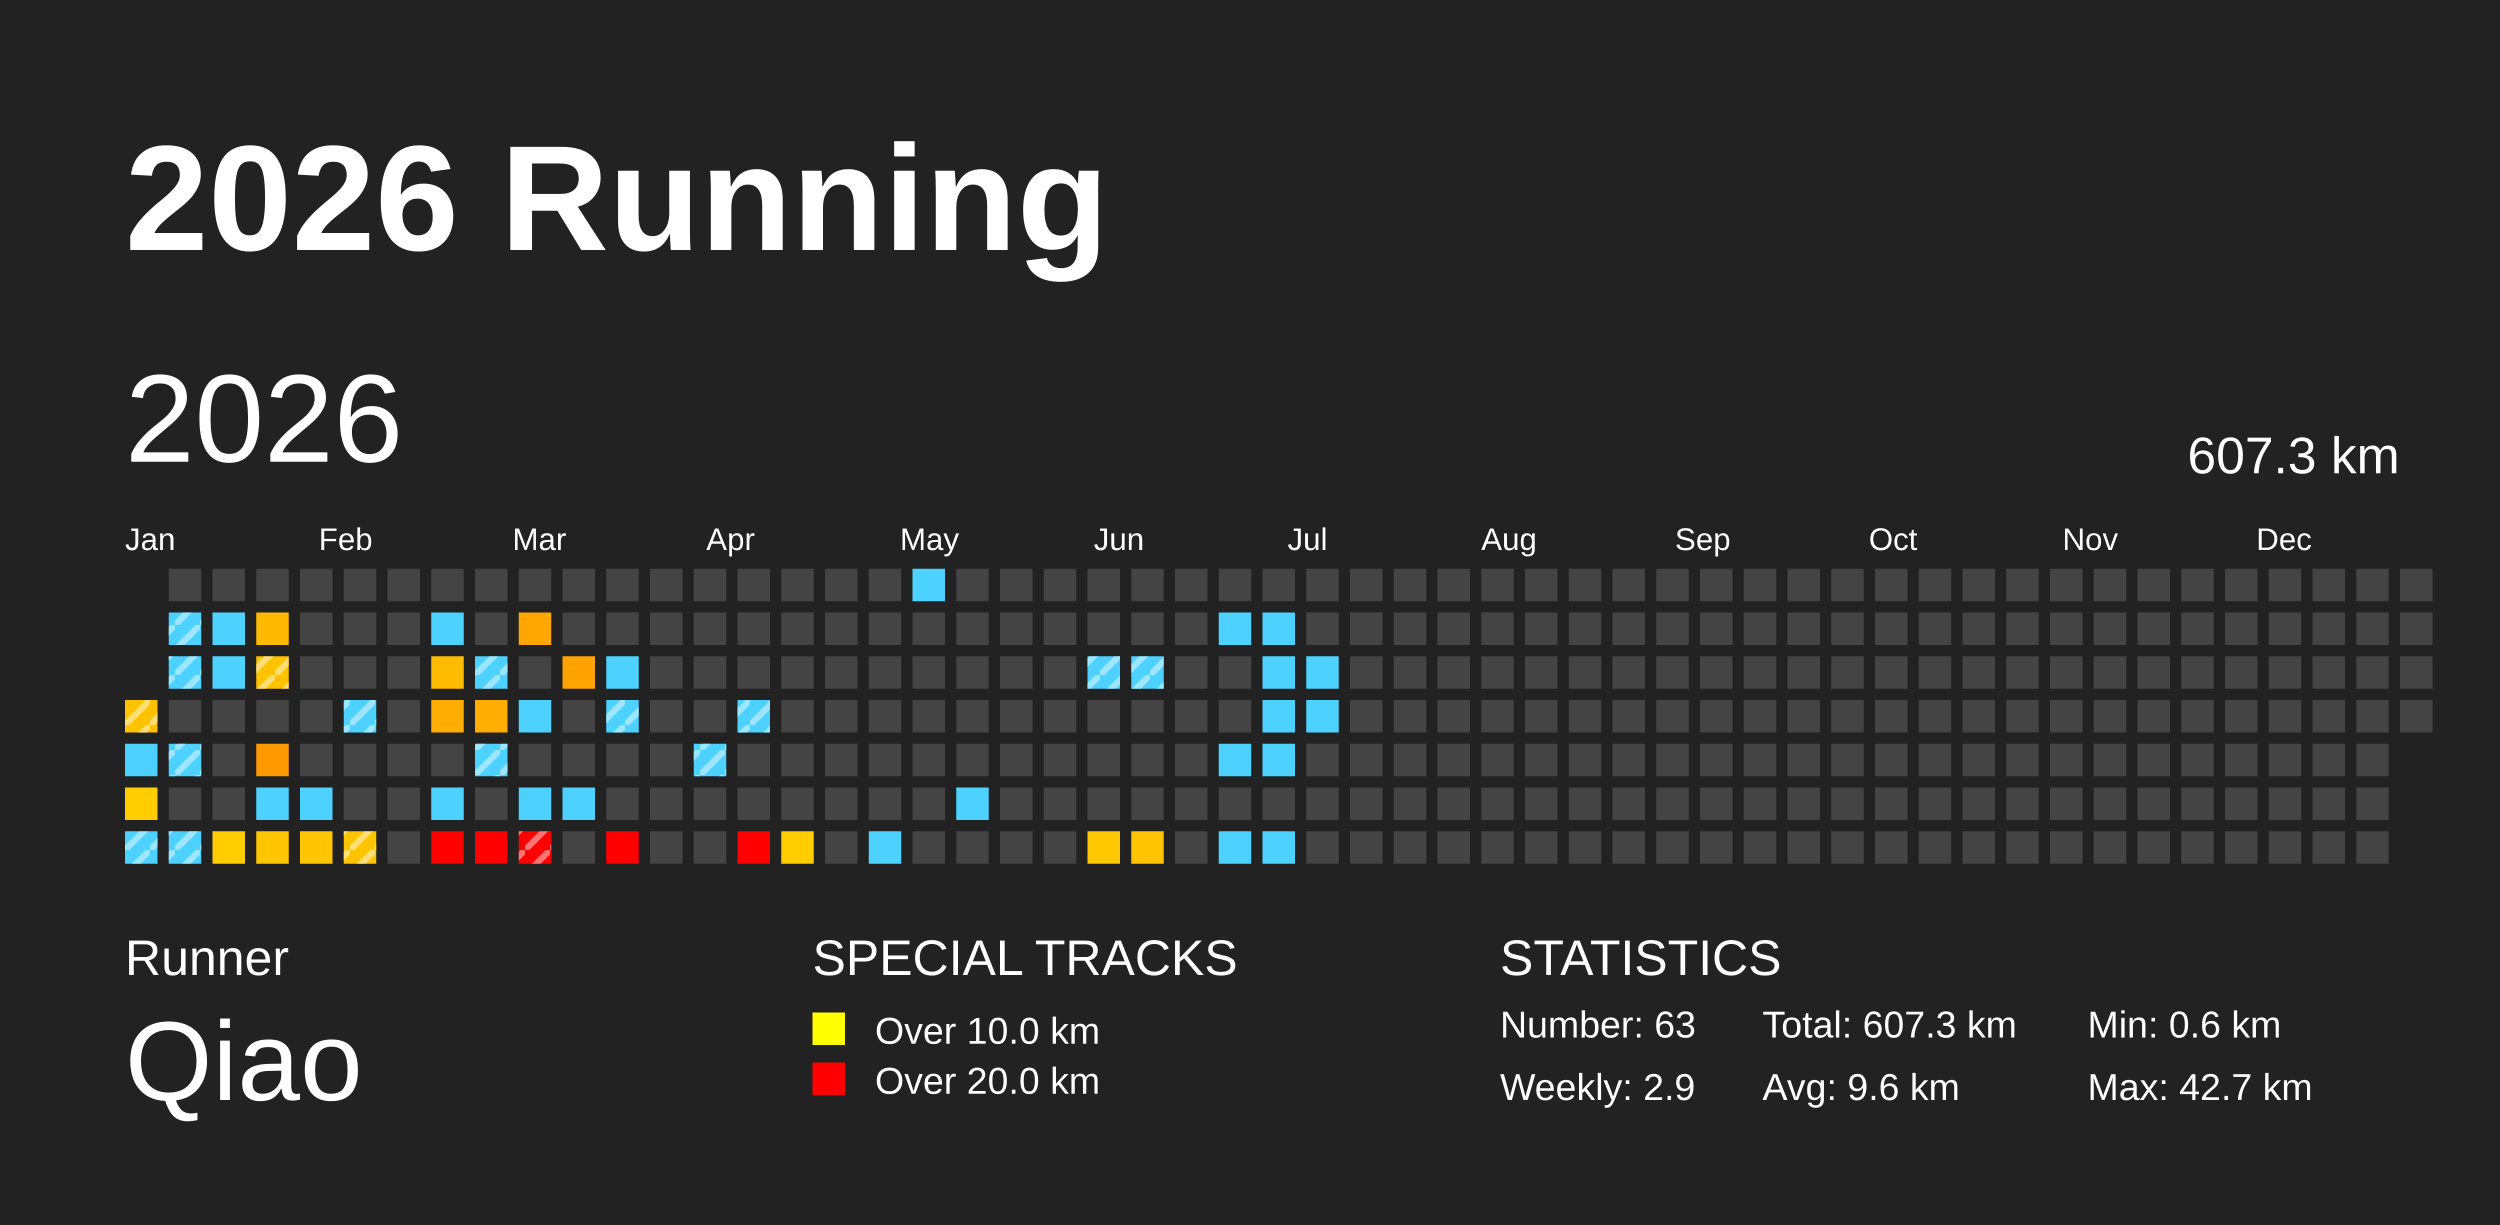
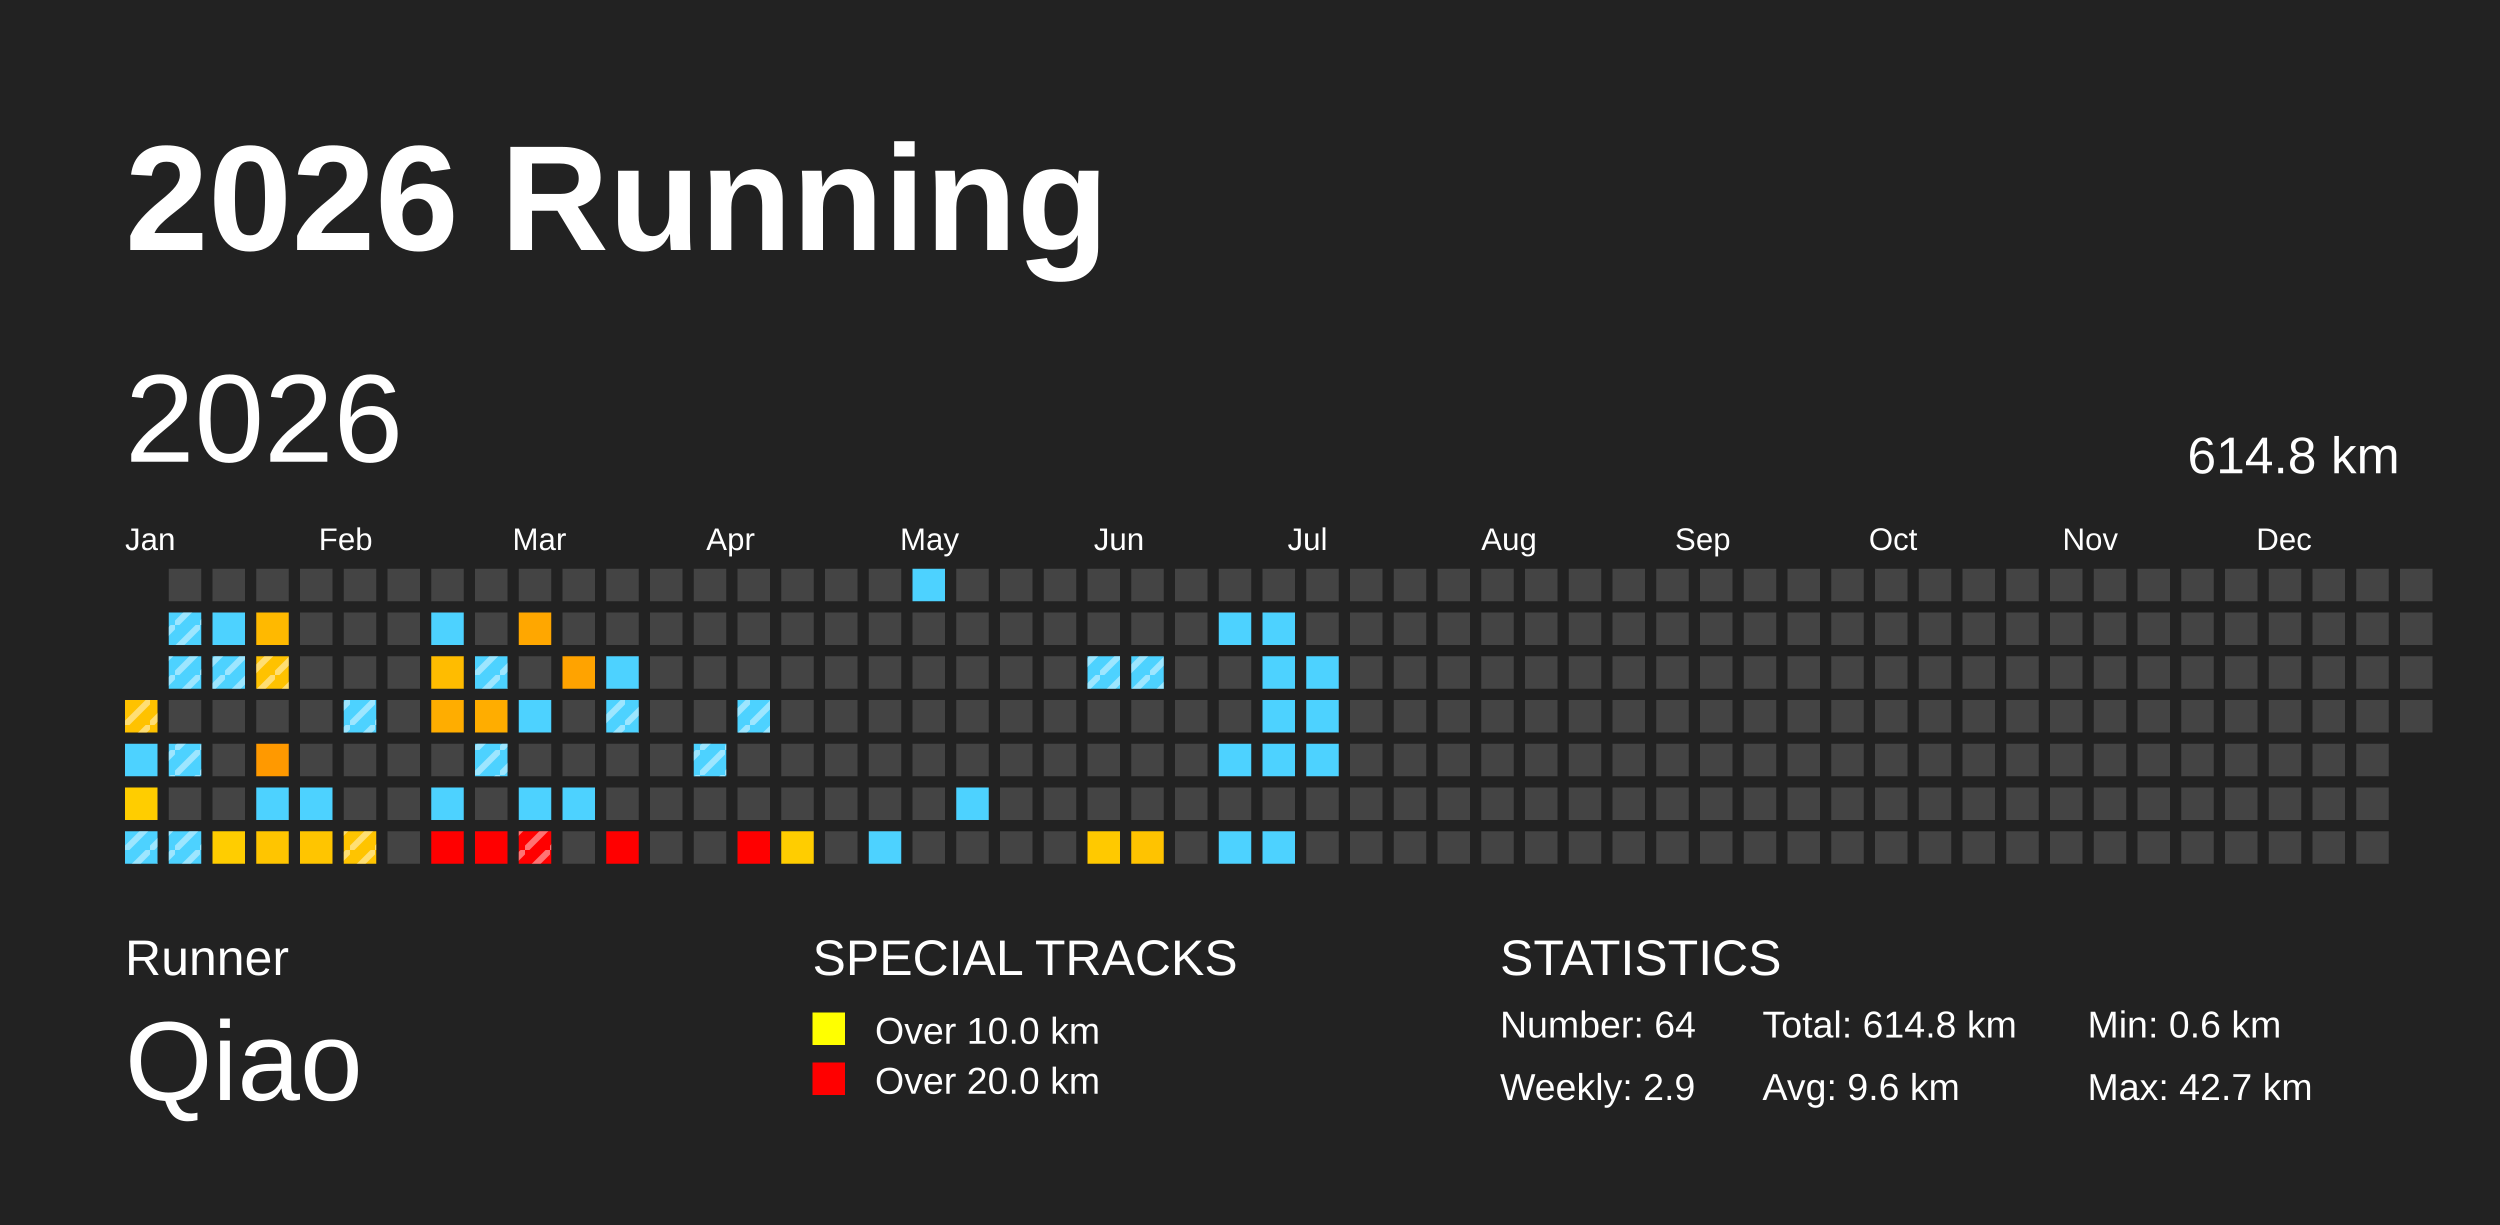
<svg xmlns="http://www.w3.org/2000/svg" baseProfile="full" height="98mm" version="1.1" viewBox="0,0,200,98" width="200mm">
  <defs>
    <pattern height="2" id="indoor-stripe" patternUnits="userSpaceOnUse" width="2">
      <line stroke="white" stroke-opacity="0.45" stroke-width="0.5" x1="0" x2="2" y1="2" y2="0" />
    </pattern>
  </defs>
  <rect fill="#222222" height="98" width="200" x="0" y="0" />
  <text fill="#FFFFFF" style="font-size:12px; font-family:Arial; font-weight:bold;" x="10" y="20">2026 Running</text>
  <text fill="#FFFFFF" style="font-size:4px; font-family:Arial" x="10" y="78">Runner</text>
  <text fill="#FFFFFF" style="font-size:9px; font-family:Arial" x="10" y="88">Qiao</text>
  <text fill="#FFFFFF" style="font-size:4px; font-family:Arial" x="65" y="78">SPECIAL TRACKS</text>
  <rect fill="yellow" height="2.6" width="2.6" x="65" y="81" />
  <text fill="#FFFFFF" style="font-size:3px; font-family:Arial" x="70" y="83.5">Over 10.0 km</text>
  <rect fill="red" height="2.6" width="2.6" x="65" y="85" />
  <text fill="#FFFFFF" style="font-size:3px; font-family:Arial" x="70" y="87.5">Over 20.0 km</text>
  <text fill="#FFFFFF" style="font-size:4px; font-family:Arial" x="120" y="78">STATISTICS</text>
-   <text fill="#FFFFFF" style="font-size:3px; font-family:Arial" x="120" y="83">Number: 63</text>
+   <text fill="#FFFFFF" style="font-size:3px; font-family:Arial" x="120" y="83">Number: 64</text>
  <text fill="#FFFFFF" style="font-size:3px; font-family:Arial" x="120" y="88">Weekly: 2.9</text>
-   <text fill="#FFFFFF" style="font-size:3px; font-family:Arial" x="141" y="83">Total: 607.3 km</text>
+   <text fill="#FFFFFF" style="font-size:3px; font-family:Arial" x="141" y="83">Total: 614.8 km</text>
  <text fill="#FFFFFF" style="font-size:3px; font-family:Arial" x="141" y="88">Avg: 9.6 km</text>
  <text fill="#FFFFFF" style="font-size:3px; font-family:Arial" x="167" y="83">Min: 0.6 km</text>
  <text fill="#FFFFFF" style="font-size:3px; font-family:Arial" x="167" y="88">Max: 42.7 km</text>
  <text dominant-baseline="hanging" fill="#FFFFFF" style="font-size:10.0px; font-family:Arial;" x="10" y="30">2026</text>
-   <text dominant-baseline="hanging" fill="#FFFFFF" style="font-size:4.125px; font-family:Arial;" x="175" y="35">607.3 km</text>
+   <text dominant-baseline="hanging" fill="#FFFFFF" style="font-size:4.125px; font-family:Arial;" x="175" y="35">614.8 km</text>
  <text fill="#FFFFFF" style="font-size:2.5px; font-family:Arial" x="10.0" y="44">Jan</text>
  <text fill="#FFFFFF" style="font-size:2.5px; font-family:Arial" x="25.5" y="44">Feb</text>
  <text fill="#FFFFFF" style="font-size:2.5px; font-family:Arial" x="41.0" y="44">Mar</text>
  <text fill="#FFFFFF" style="font-size:2.5px; font-family:Arial" x="56.5" y="44">Apr</text>
  <text fill="#FFFFFF" style="font-size:2.5px; font-family:Arial" x="72.0" y="44">May</text>
  <text fill="#FFFFFF" style="font-size:2.5px; font-family:Arial" x="87.5" y="44">Jun</text>
  <text fill="#FFFFFF" style="font-size:2.5px; font-family:Arial" x="103.0" y="44">Jul</text>
  <text fill="#FFFFFF" style="font-size:2.5px; font-family:Arial" x="118.5" y="44">Aug</text>
  <text fill="#FFFFFF" style="font-size:2.5px; font-family:Arial" x="134.0" y="44">Sep</text>
  <text fill="#FFFFFF" style="font-size:2.5px; font-family:Arial" x="149.5" y="44">Oct</text>
  <text fill="#FFFFFF" style="font-size:2.5px; font-family:Arial" x="165.0" y="44">Nov</text>
  <text fill="#FFFFFF" style="font-size:2.5px; font-family:Arial" x="180.5" y="44">Dec</text>
  <rect fill="#ffc200" height="2.6" width="2.6" x="10.0" y="56.0" />
  <rect fill="url(#indoor-stripe)" height="2.6" style="pointer-events: none;" width="2.6" x="10.0" y="56.0" />
  <rect fill="#4dd2ff" height="2.6" width="2.6" x="10.0" y="59.5" />
  <rect fill="#ffcd00" height="2.6" width="2.6" x="10.0" y="63.0" />
  <rect fill="#4dd2ff" height="2.6" width="2.6" x="10.0" y="66.5" />
  <rect fill="url(#indoor-stripe)" height="2.6" style="pointer-events: none;" width="2.6" x="10.0" y="66.5" />
  <rect fill="#444444" height="2.6" width="2.6" x="13.5" y="45.5" />
  <rect fill="#4dd2ff" height="2.6" width="2.6" x="13.5" y="49.0" />
  <rect fill="url(#indoor-stripe)" height="2.6" style="pointer-events: none;" width="2.6" x="13.5" y="49.0" />
  <rect fill="#4dd2ff" height="2.6" width="2.6" x="13.5" y="52.5" />
  <rect fill="url(#indoor-stripe)" height="2.6" style="pointer-events: none;" width="2.6" x="13.5" y="52.5" />
  <rect fill="#444444" height="2.6" width="2.6" x="13.5" y="56.0" />
  <rect fill="#4dd2ff" height="2.6" width="2.6" x="13.5" y="59.5" />
  <rect fill="url(#indoor-stripe)" height="2.6" style="pointer-events: none;" width="2.6" x="13.5" y="59.5" />
  <rect fill="#444444" height="2.6" width="2.6" x="13.5" y="63.0" />
  <rect fill="#4dd2ff" height="2.6" width="2.6" x="13.5" y="66.5" />
  <rect fill="url(#indoor-stripe)" height="2.6" style="pointer-events: none;" width="2.6" x="13.5" y="66.5" />
  <rect fill="#444444" height="2.6" width="2.6" x="17.0" y="45.5" />
  <rect fill="#4dd2ff" height="2.6" width="2.6" x="17.0" y="49.0" />
  <rect fill="#4dd2ff" height="2.6" width="2.6" x="17.0" y="52.5" />
+   <rect fill="url(#indoor-stripe)" height="2.6" style="pointer-events: none;" width="2.6" x="17.0" y="52.5" />
  <rect fill="#444444" height="2.6" width="2.6" x="17.0" y="56.0" />
  <rect fill="#444444" height="2.6" width="2.6" x="17.0" y="59.5" />
  <rect fill="#444444" height="2.6" width="2.6" x="17.0" y="63.0" />
  <rect fill="#ffcd00" height="2.6" width="2.6" x="17.0" y="66.5" />
  <rect fill="#444444" height="2.6" width="2.6" x="20.5" y="45.5" />
  <rect fill="#ffb900" height="2.6" width="2.6" x="20.5" y="49.0" />
  <rect fill="#ffc200" height="2.6" width="2.6" x="20.5" y="52.5" />
  <rect fill="url(#indoor-stripe)" height="2.6" style="pointer-events: none;" width="2.6" x="20.5" y="52.5" />
  <rect fill="#444444" height="2.6" width="2.6" x="20.5" y="56.0" />
  <rect fill="#ff9900" height="2.6" width="2.6" x="20.5" y="59.5" />
  <rect fill="#4dd2ff" height="2.6" width="2.6" x="20.5" y="63.0" />
  <rect fill="#ffc500" height="2.6" width="2.6" x="20.5" y="66.5" />
  <rect fill="#444444" height="2.6" width="2.6" x="24.0" y="45.5" />
  <rect fill="#444444" height="2.6" width="2.6" x="24.0" y="49.0" />
  <rect fill="#444444" height="2.6" width="2.6" x="24.0" y="52.5" />
  <rect fill="#444444" height="2.6" width="2.6" x="24.0" y="56.0" />
  <rect fill="#444444" height="2.6" width="2.6" x="24.0" y="59.5" />
  <rect fill="#4dd2ff" height="2.6" width="2.6" x="24.0" y="63.0" />
  <rect fill="#ffc500" height="2.6" width="2.6" x="24.0" y="66.5" />
  <rect fill="#444444" height="2.6" width="2.6" x="27.5" y="45.5" />
  <rect fill="#444444" height="2.6" width="2.6" x="27.5" y="49.0" />
  <rect fill="#444444" height="2.6" width="2.6" x="27.5" y="52.5" />
  <rect fill="#4dd2ff" height="2.6" width="2.6" x="27.5" y="56.0" />
  <rect fill="url(#indoor-stripe)" height="2.6" style="pointer-events: none;" width="2.6" x="27.5" y="56.0" />
  <rect fill="#444444" height="2.6" width="2.6" x="27.5" y="59.5" />
  <rect fill="#444444" height="2.6" width="2.6" x="27.5" y="63.0" />
  <rect fill="#ffc400" height="2.6" width="2.6" x="27.5" y="66.5" />
  <rect fill="url(#indoor-stripe)" height="2.6" style="pointer-events: none;" width="2.6" x="27.5" y="66.5" />
  <rect fill="#444444" height="2.6" width="2.6" x="31.0" y="45.5" />
  <rect fill="#444444" height="2.6" width="2.6" x="31.0" y="49.0" />
  <rect fill="#444444" height="2.6" width="2.6" x="31.0" y="52.5" />
  <rect fill="#444444" height="2.6" width="2.6" x="31.0" y="56.0" />
  <rect fill="#444444" height="2.6" width="2.6" x="31.0" y="59.5" />
  <rect fill="#444444" height="2.6" width="2.6" x="31.0" y="63.0" />
  <rect fill="#444444" height="2.6" width="2.6" x="31.0" y="66.5" />
  <rect fill="#444444" height="2.6" width="2.6" x="34.5" y="45.5" />
  <rect fill="#4dd2ff" height="2.6" width="2.6" x="34.5" y="49.0" />
  <rect fill="#ffbc00" height="2.6" width="2.6" x="34.5" y="52.5" />
  <rect fill="#ffad00" height="2.6" width="2.6" x="34.5" y="56.0" />
  <rect fill="#444444" height="2.6" width="2.6" x="34.5" y="59.5" />
  <rect fill="#4dd2ff" height="2.6" width="2.6" x="34.5" y="63.0" />
  <rect fill="red" height="2.6" width="2.6" x="34.5" y="66.5" />
  <rect fill="#444444" height="2.6" width="2.6" x="38.0" y="45.5" />
  <rect fill="#444444" height="2.6" width="2.6" x="38.0" y="49.0" />
  <rect fill="#4dd2ff" height="2.6" width="2.6" x="38.0" y="52.5" />
  <rect fill="url(#indoor-stripe)" height="2.6" style="pointer-events: none;" width="2.6" x="38.0" y="52.5" />
  <rect fill="#ffad00" height="2.6" width="2.6" x="38.0" y="56.0" />
  <rect fill="#4dd2ff" height="2.6" width="2.6" x="38.0" y="59.5" />
  <rect fill="url(#indoor-stripe)" height="2.6" style="pointer-events: none;" width="2.6" x="38.0" y="59.5" />
  <rect fill="#444444" height="2.6" width="2.6" x="38.0" y="63.0" />
  <rect fill="red" height="2.6" width="2.6" x="38.0" y="66.5" />
  <rect fill="#444444" height="2.6" width="2.6" x="41.5" y="45.5" />
  <rect fill="#ffa700" height="2.6" width="2.6" x="41.5" y="49.0" />
  <rect fill="#444444" height="2.6" width="2.6" x="41.5" y="52.5" />
  <rect fill="#4dd2ff" height="2.6" width="2.6" x="41.5" y="56.0" />
  <rect fill="#444444" height="2.6" width="2.6" x="41.5" y="59.5" />
  <rect fill="#4dd2ff" height="2.6" width="2.6" x="41.5" y="63.0" />
  <rect fill="red" height="2.6" width="2.6" x="41.5" y="66.5" />
  <rect fill="url(#indoor-stripe)" height="2.6" style="pointer-events: none;" width="2.6" x="41.5" y="66.5" />
  <rect fill="#444444" height="2.6" width="2.6" x="45.0" y="45.5" />
  <rect fill="#444444" height="2.6" width="2.6" x="45.0" y="49.0" />
  <rect fill="#ffa300" height="2.6" width="2.6" x="45.0" y="52.5" />
  <rect fill="#444444" height="2.6" width="2.6" x="45.0" y="56.0" />
  <rect fill="#444444" height="2.6" width="2.6" x="45.0" y="59.5" />
  <rect fill="#4dd2ff" height="2.6" width="2.6" x="45.0" y="63.0" />
  <rect fill="#444444" height="2.6" width="2.6" x="45.0" y="66.5" />
  <rect fill="#444444" height="2.6" width="2.6" x="48.5" y="45.5" />
  <rect fill="#444444" height="2.6" width="2.6" x="48.5" y="49.0" />
  <rect fill="#4dd2ff" height="2.6" width="2.6" x="48.5" y="52.5" />
  <rect fill="#4dd2ff" height="2.6" width="2.6" x="48.5" y="56.0" />
  <rect fill="url(#indoor-stripe)" height="2.6" style="pointer-events: none;" width="2.6" x="48.5" y="56.0" />
  <rect fill="#444444" height="2.6" width="2.6" x="48.5" y="59.5" />
  <rect fill="#444444" height="2.6" width="2.6" x="48.5" y="63.0" />
  <rect fill="red" height="2.6" width="2.6" x="48.5" y="66.5" />
  <rect fill="#444444" height="2.6" width="2.6" x="52.0" y="45.5" />
  <rect fill="#444444" height="2.6" width="2.6" x="52.0" y="49.0" />
  <rect fill="#444444" height="2.6" width="2.6" x="52.0" y="52.5" />
  <rect fill="#444444" height="2.6" width="2.6" x="52.0" y="56.0" />
  <rect fill="#444444" height="2.6" width="2.6" x="52.0" y="59.5" />
  <rect fill="#444444" height="2.6" width="2.6" x="52.0" y="63.0" />
  <rect fill="#444444" height="2.6" width="2.6" x="52.0" y="66.5" />
  <rect fill="#444444" height="2.6" width="2.6" x="55.5" y="45.5" />
  <rect fill="#444444" height="2.6" width="2.6" x="55.5" y="49.0" />
  <rect fill="#444444" height="2.6" width="2.6" x="55.5" y="52.5" />
  <rect fill="#444444" height="2.6" width="2.6" x="55.5" y="56.0" />
  <rect fill="#4dd2ff" height="2.6" width="2.6" x="55.5" y="59.5" />
  <rect fill="url(#indoor-stripe)" height="2.6" style="pointer-events: none;" width="2.6" x="55.5" y="59.5" />
  <rect fill="#444444" height="2.6" width="2.6" x="55.5" y="63.0" />
  <rect fill="#444444" height="2.6" width="2.6" x="55.5" y="66.5" />
  <rect fill="#444444" height="2.6" width="2.6" x="59.0" y="45.5" />
  <rect fill="#444444" height="2.6" width="2.6" x="59.0" y="49.0" />
  <rect fill="#444444" height="2.6" width="2.6" x="59.0" y="52.5" />
  <rect fill="#4dd2ff" height="2.6" width="2.6" x="59.0" y="56.0" />
  <rect fill="url(#indoor-stripe)" height="2.6" style="pointer-events: none;" width="2.6" x="59.0" y="56.0" />
  <rect fill="#444444" height="2.6" width="2.6" x="59.0" y="59.5" />
  <rect fill="#444444" height="2.6" width="2.6" x="59.0" y="63.0" />
  <rect fill="red" height="2.6" width="2.6" x="59.0" y="66.5" />
  <rect fill="#444444" height="2.6" width="2.6" x="62.5" y="45.5" />
  <rect fill="#444444" height="2.6" width="2.6" x="62.5" y="49.0" />
  <rect fill="#444444" height="2.6" width="2.6" x="62.5" y="52.5" />
  <rect fill="#444444" height="2.6" width="2.6" x="62.5" y="56.0" />
  <rect fill="#444444" height="2.6" width="2.6" x="62.5" y="59.5" />
  <rect fill="#444444" height="2.6" width="2.6" x="62.5" y="63.0" />
  <rect fill="#ffcd00" height="2.6" width="2.6" x="62.5" y="66.5" />
  <rect fill="#444444" height="2.6" width="2.6" x="66.0" y="45.5" />
  <rect fill="#444444" height="2.6" width="2.6" x="66.0" y="49.0" />
  <rect fill="#444444" height="2.6" width="2.6" x="66.0" y="52.5" />
  <rect fill="#444444" height="2.6" width="2.6" x="66.0" y="56.0" />
  <rect fill="#444444" height="2.6" width="2.6" x="66.0" y="59.5" />
  <rect fill="#444444" height="2.6" width="2.6" x="66.0" y="63.0" />
  <rect fill="#444444" height="2.6" width="2.6" x="66.0" y="66.5" />
  <rect fill="#444444" height="2.6" width="2.6" x="69.5" y="45.5" />
  <rect fill="#444444" height="2.6" width="2.6" x="69.5" y="49.0" />
  <rect fill="#444444" height="2.6" width="2.6" x="69.5" y="52.5" />
  <rect fill="#444444" height="2.6" width="2.6" x="69.5" y="56.0" />
  <rect fill="#444444" height="2.6" width="2.6" x="69.5" y="59.5" />
  <rect fill="#444444" height="2.6" width="2.6" x="69.5" y="63.0" />
  <rect fill="#4dd2ff" height="2.6" width="2.6" x="69.5" y="66.5" />
  <rect fill="#4dd2ff" height="2.6" width="2.6" x="73.0" y="45.5" />
  <rect fill="#444444" height="2.6" width="2.6" x="73.0" y="49.0" />
  <rect fill="#444444" height="2.6" width="2.6" x="73.0" y="52.5" />
  <rect fill="#444444" height="2.6" width="2.6" x="73.0" y="56.0" />
  <rect fill="#444444" height="2.6" width="2.6" x="73.0" y="59.5" />
  <rect fill="#444444" height="2.6" width="2.6" x="73.0" y="63.0" />
  <rect fill="#444444" height="2.6" width="2.6" x="73.0" y="66.5" />
  <rect fill="#444444" height="2.6" width="2.6" x="76.5" y="45.5" />
  <rect fill="#444444" height="2.6" width="2.6" x="76.5" y="49.0" />
  <rect fill="#444444" height="2.6" width="2.6" x="76.5" y="52.5" />
  <rect fill="#444444" height="2.6" width="2.6" x="76.5" y="56.0" />
  <rect fill="#444444" height="2.6" width="2.6" x="76.5" y="59.5" />
  <rect fill="#4dd2ff" height="2.6" width="2.6" x="76.5" y="63.0" />
  <rect fill="#444444" height="2.6" width="2.6" x="76.5" y="66.5" />
  <rect fill="#444444" height="2.6" width="2.6" x="80.0" y="45.5" />
  <rect fill="#444444" height="2.6" width="2.6" x="80.0" y="49.0" />
  <rect fill="#444444" height="2.6" width="2.6" x="80.0" y="52.5" />
  <rect fill="#444444" height="2.6" width="2.6" x="80.0" y="56.0" />
  <rect fill="#444444" height="2.6" width="2.6" x="80.0" y="59.5" />
  <rect fill="#444444" height="2.6" width="2.6" x="80.0" y="63.0" />
  <rect fill="#444444" height="2.6" width="2.6" x="80.0" y="66.5" />
  <rect fill="#444444" height="2.6" width="2.6" x="83.5" y="45.5" />
  <rect fill="#444444" height="2.6" width="2.6" x="83.5" y="49.0" />
  <rect fill="#444444" height="2.6" width="2.6" x="83.5" y="52.5" />
  <rect fill="#444444" height="2.6" width="2.6" x="83.5" y="56.0" />
  <rect fill="#444444" height="2.6" width="2.6" x="83.5" y="59.5" />
  <rect fill="#444444" height="2.6" width="2.6" x="83.5" y="63.0" />
  <rect fill="#444444" height="2.6" width="2.6" x="83.5" y="66.5" />
  <rect fill="#444444" height="2.6" width="2.6" x="87.0" y="45.5" />
  <rect fill="#444444" height="2.6" width="2.6" x="87.0" y="49.0" />
  <rect fill="#4dd2ff" height="2.6" width="2.6" x="87.0" y="52.5" />
  <rect fill="url(#indoor-stripe)" height="2.6" style="pointer-events: none;" width="2.6" x="87.0" y="52.5" />
  <rect fill="#444444" height="2.6" width="2.6" x="87.0" y="56.0" />
  <rect fill="#444444" height="2.6" width="2.6" x="87.0" y="59.5" />
  <rect fill="#444444" height="2.6" width="2.6" x="87.0" y="63.0" />
  <rect fill="#ffc900" height="2.6" width="2.6" x="87.0" y="66.5" />
  <rect fill="#444444" height="2.6" width="2.6" x="90.5" y="45.5" />
  <rect fill="#444444" height="2.6" width="2.6" x="90.5" y="49.0" />
  <rect fill="#4dd2ff" height="2.6" width="2.6" x="90.5" y="52.5" />
  <rect fill="url(#indoor-stripe)" height="2.6" style="pointer-events: none;" width="2.6" x="90.5" y="52.5" />
  <rect fill="#444444" height="2.6" width="2.6" x="90.5" y="56.0" />
  <rect fill="#444444" height="2.6" width="2.6" x="90.5" y="59.5" />
  <rect fill="#444444" height="2.6" width="2.6" x="90.5" y="63.0" />
  <rect fill="#ffc300" height="2.6" width="2.6" x="90.5" y="66.5" />
  <rect fill="#444444" height="2.6" width="2.6" x="94.0" y="45.5" />
  <rect fill="#444444" height="2.6" width="2.6" x="94.0" y="49.0" />
  <rect fill="#444444" height="2.6" width="2.6" x="94.0" y="52.5" />
  <rect fill="#444444" height="2.6" width="2.6" x="94.0" y="56.0" />
  <rect fill="#444444" height="2.6" width="2.6" x="94.0" y="59.5" />
  <rect fill="#444444" height="2.6" width="2.6" x="94.0" y="63.0" />
  <rect fill="#444444" height="2.6" width="2.6" x="94.0" y="66.5" />
  <rect fill="#444444" height="2.6" width="2.6" x="97.5" y="45.5" />
  <rect fill="#4dd2ff" height="2.6" width="2.6" x="97.5" y="49.0" />
  <rect fill="#444444" height="2.6" width="2.6" x="97.5" y="52.5" />
  <rect fill="#444444" height="2.6" width="2.6" x="97.5" y="56.0" />
  <rect fill="#4dd2ff" height="2.6" width="2.6" x="97.5" y="59.5" />
  <rect fill="#444444" height="2.6" width="2.6" x="97.5" y="63.0" />
  <rect fill="#4dd2ff" height="2.6" width="2.6" x="97.5" y="66.5" />
  <rect fill="#444444" height="2.6" width="2.6" x="101.0" y="45.5" />
  <rect fill="#4dd2ff" height="2.6" width="2.6" x="101.0" y="49.0" />
  <rect fill="#4dd2ff" height="2.6" width="2.6" x="101.0" y="52.5" />
  <rect fill="#4dd2ff" height="2.6" width="2.6" x="101.0" y="56.0" />
  <rect fill="#4dd2ff" height="2.6" width="2.6" x="101.0" y="59.5" />
  <rect fill="#444444" height="2.6" width="2.6" x="101.0" y="63.0" />
  <rect fill="#4dd2ff" height="2.6" width="2.6" x="101.0" y="66.5" />
  <rect fill="#444444" height="2.6" width="2.6" x="104.5" y="45.5" />
  <rect fill="#444444" height="2.6" width="2.6" x="104.5" y="49.0" />
  <rect fill="#4dd2ff" height="2.6" width="2.6" x="104.5" y="52.5" />
  <rect fill="#4dd2ff" height="2.6" width="2.6" x="104.5" y="56.0" />
-   <rect fill="#444444" height="2.6" width="2.6" x="104.5" y="59.5" />
+   <rect fill="#4dd2ff" height="2.6" width="2.6" x="104.5" y="59.5" />
  <rect fill="#444444" height="2.6" width="2.6" x="104.5" y="63.0" />
  <rect fill="#444444" height="2.6" width="2.6" x="104.5" y="66.5" />
  <rect fill="#444444" height="2.6" width="2.6" x="108.0" y="45.5" />
  <rect fill="#444444" height="2.6" width="2.6" x="108.0" y="49.0" />
  <rect fill="#444444" height="2.6" width="2.6" x="108.0" y="52.5" />
  <rect fill="#444444" height="2.6" width="2.6" x="108.0" y="56.0" />
  <rect fill="#444444" height="2.6" width="2.6" x="108.0" y="59.5" />
  <rect fill="#444444" height="2.6" width="2.6" x="108.0" y="63.0" />
  <rect fill="#444444" height="2.6" width="2.6" x="108.0" y="66.5" />
  <rect fill="#444444" height="2.6" width="2.6" x="111.5" y="45.5" />
  <rect fill="#444444" height="2.6" width="2.6" x="111.5" y="49.0" />
  <rect fill="#444444" height="2.6" width="2.6" x="111.5" y="52.5" />
  <rect fill="#444444" height="2.6" width="2.6" x="111.5" y="56.0" />
  <rect fill="#444444" height="2.6" width="2.6" x="111.5" y="59.5" />
  <rect fill="#444444" height="2.6" width="2.6" x="111.5" y="63.0" />
  <rect fill="#444444" height="2.6" width="2.6" x="111.5" y="66.5" />
  <rect fill="#444444" height="2.6" width="2.6" x="115.0" y="45.5" />
  <rect fill="#444444" height="2.6" width="2.6" x="115.0" y="49.0" />
  <rect fill="#444444" height="2.6" width="2.6" x="115.0" y="52.5" />
  <rect fill="#444444" height="2.6" width="2.6" x="115.0" y="56.0" />
  <rect fill="#444444" height="2.6" width="2.6" x="115.0" y="59.5" />
  <rect fill="#444444" height="2.6" width="2.6" x="115.0" y="63.0" />
  <rect fill="#444444" height="2.6" width="2.6" x="115.0" y="66.5" />
  <rect fill="#444444" height="2.6" width="2.6" x="118.5" y="45.5" />
  <rect fill="#444444" height="2.6" width="2.6" x="118.5" y="49.0" />
  <rect fill="#444444" height="2.6" width="2.6" x="118.5" y="52.5" />
  <rect fill="#444444" height="2.6" width="2.6" x="118.5" y="56.0" />
  <rect fill="#444444" height="2.6" width="2.6" x="118.5" y="59.5" />
  <rect fill="#444444" height="2.6" width="2.6" x="118.5" y="63.0" />
  <rect fill="#444444" height="2.6" width="2.6" x="118.5" y="66.5" />
  <rect fill="#444444" height="2.6" width="2.6" x="122.0" y="45.5" />
  <rect fill="#444444" height="2.6" width="2.6" x="122.0" y="49.0" />
  <rect fill="#444444" height="2.6" width="2.6" x="122.0" y="52.5" />
  <rect fill="#444444" height="2.6" width="2.6" x="122.0" y="56.0" />
  <rect fill="#444444" height="2.6" width="2.6" x="122.0" y="59.5" />
  <rect fill="#444444" height="2.6" width="2.6" x="122.0" y="63.0" />
  <rect fill="#444444" height="2.6" width="2.6" x="122.0" y="66.5" />
  <rect fill="#444444" height="2.6" width="2.6" x="125.5" y="45.5" />
  <rect fill="#444444" height="2.6" width="2.6" x="125.5" y="49.0" />
  <rect fill="#444444" height="2.6" width="2.6" x="125.5" y="52.5" />
  <rect fill="#444444" height="2.6" width="2.6" x="125.5" y="56.0" />
  <rect fill="#444444" height="2.6" width="2.6" x="125.5" y="59.5" />
  <rect fill="#444444" height="2.6" width="2.6" x="125.5" y="63.0" />
  <rect fill="#444444" height="2.6" width="2.6" x="125.5" y="66.5" />
  <rect fill="#444444" height="2.6" width="2.6" x="129.0" y="45.5" />
  <rect fill="#444444" height="2.6" width="2.6" x="129.0" y="49.0" />
  <rect fill="#444444" height="2.6" width="2.6" x="129.0" y="52.5" />
  <rect fill="#444444" height="2.6" width="2.6" x="129.0" y="56.0" />
  <rect fill="#444444" height="2.6" width="2.6" x="129.0" y="59.5" />
  <rect fill="#444444" height="2.6" width="2.6" x="129.0" y="63.0" />
  <rect fill="#444444" height="2.6" width="2.6" x="129.0" y="66.5" />
  <rect fill="#444444" height="2.6" width="2.6" x="132.5" y="45.5" />
  <rect fill="#444444" height="2.6" width="2.6" x="132.5" y="49.0" />
  <rect fill="#444444" height="2.6" width="2.6" x="132.5" y="52.5" />
  <rect fill="#444444" height="2.6" width="2.6" x="132.5" y="56.0" />
  <rect fill="#444444" height="2.6" width="2.6" x="132.5" y="59.5" />
  <rect fill="#444444" height="2.6" width="2.6" x="132.5" y="63.0" />
  <rect fill="#444444" height="2.6" width="2.6" x="132.5" y="66.5" />
  <rect fill="#444444" height="2.6" width="2.6" x="136.0" y="45.5" />
  <rect fill="#444444" height="2.6" width="2.6" x="136.0" y="49.0" />
  <rect fill="#444444" height="2.6" width="2.6" x="136.0" y="52.5" />
  <rect fill="#444444" height="2.6" width="2.6" x="136.0" y="56.0" />
  <rect fill="#444444" height="2.6" width="2.6" x="136.0" y="59.5" />
  <rect fill="#444444" height="2.6" width="2.6" x="136.0" y="63.0" />
  <rect fill="#444444" height="2.6" width="2.6" x="136.0" y="66.5" />
  <rect fill="#444444" height="2.6" width="2.6" x="139.5" y="45.5" />
  <rect fill="#444444" height="2.6" width="2.6" x="139.5" y="49.0" />
  <rect fill="#444444" height="2.6" width="2.6" x="139.5" y="52.5" />
  <rect fill="#444444" height="2.6" width="2.6" x="139.5" y="56.0" />
  <rect fill="#444444" height="2.6" width="2.6" x="139.5" y="59.5" />
  <rect fill="#444444" height="2.6" width="2.6" x="139.5" y="63.0" />
  <rect fill="#444444" height="2.6" width="2.6" x="139.5" y="66.5" />
  <rect fill="#444444" height="2.6" width="2.6" x="143.0" y="45.5" />
  <rect fill="#444444" height="2.6" width="2.6" x="143.0" y="49.0" />
  <rect fill="#444444" height="2.6" width="2.6" x="143.0" y="52.5" />
  <rect fill="#444444" height="2.6" width="2.6" x="143.0" y="56.0" />
  <rect fill="#444444" height="2.6" width="2.6" x="143.0" y="59.5" />
  <rect fill="#444444" height="2.6" width="2.6" x="143.0" y="63.0" />
  <rect fill="#444444" height="2.6" width="2.6" x="143.0" y="66.5" />
  <rect fill="#444444" height="2.6" width="2.6" x="146.5" y="45.5" />
  <rect fill="#444444" height="2.6" width="2.6" x="146.5" y="49.0" />
  <rect fill="#444444" height="2.6" width="2.6" x="146.5" y="52.5" />
  <rect fill="#444444" height="2.6" width="2.6" x="146.5" y="56.0" />
  <rect fill="#444444" height="2.6" width="2.6" x="146.5" y="59.5" />
  <rect fill="#444444" height="2.6" width="2.6" x="146.5" y="63.0" />
  <rect fill="#444444" height="2.6" width="2.6" x="146.5" y="66.5" />
  <rect fill="#444444" height="2.6" width="2.6" x="150.0" y="45.5" />
  <rect fill="#444444" height="2.6" width="2.6" x="150.0" y="49.0" />
  <rect fill="#444444" height="2.6" width="2.6" x="150.0" y="52.5" />
  <rect fill="#444444" height="2.6" width="2.6" x="150.0" y="56.0" />
  <rect fill="#444444" height="2.6" width="2.6" x="150.0" y="59.5" />
  <rect fill="#444444" height="2.6" width="2.6" x="150.0" y="63.0" />
  <rect fill="#444444" height="2.6" width="2.6" x="150.0" y="66.5" />
  <rect fill="#444444" height="2.6" width="2.6" x="153.5" y="45.5" />
  <rect fill="#444444" height="2.6" width="2.6" x="153.5" y="49.0" />
  <rect fill="#444444" height="2.6" width="2.6" x="153.5" y="52.5" />
  <rect fill="#444444" height="2.6" width="2.6" x="153.5" y="56.0" />
  <rect fill="#444444" height="2.6" width="2.6" x="153.5" y="59.5" />
  <rect fill="#444444" height="2.6" width="2.6" x="153.5" y="63.0" />
  <rect fill="#444444" height="2.6" width="2.6" x="153.5" y="66.5" />
  <rect fill="#444444" height="2.6" width="2.6" x="157.0" y="45.5" />
  <rect fill="#444444" height="2.6" width="2.6" x="157.0" y="49.0" />
  <rect fill="#444444" height="2.6" width="2.6" x="157.0" y="52.5" />
  <rect fill="#444444" height="2.6" width="2.6" x="157.0" y="56.0" />
  <rect fill="#444444" height="2.6" width="2.6" x="157.0" y="59.5" />
  <rect fill="#444444" height="2.6" width="2.6" x="157.0" y="63.0" />
  <rect fill="#444444" height="2.6" width="2.6" x="157.0" y="66.5" />
  <rect fill="#444444" height="2.6" width="2.6" x="160.5" y="45.5" />
  <rect fill="#444444" height="2.6" width="2.6" x="160.5" y="49.0" />
  <rect fill="#444444" height="2.6" width="2.6" x="160.5" y="52.5" />
  <rect fill="#444444" height="2.6" width="2.6" x="160.5" y="56.0" />
  <rect fill="#444444" height="2.6" width="2.6" x="160.5" y="59.5" />
  <rect fill="#444444" height="2.6" width="2.6" x="160.5" y="63.0" />
  <rect fill="#444444" height="2.6" width="2.6" x="160.5" y="66.5" />
  <rect fill="#444444" height="2.6" width="2.6" x="164.0" y="45.5" />
  <rect fill="#444444" height="2.6" width="2.6" x="164.0" y="49.0" />
  <rect fill="#444444" height="2.6" width="2.6" x="164.0" y="52.5" />
  <rect fill="#444444" height="2.6" width="2.6" x="164.0" y="56.0" />
  <rect fill="#444444" height="2.6" width="2.6" x="164.0" y="59.5" />
  <rect fill="#444444" height="2.6" width="2.6" x="164.0" y="63.0" />
  <rect fill="#444444" height="2.6" width="2.6" x="164.0" y="66.5" />
  <rect fill="#444444" height="2.6" width="2.6" x="167.5" y="45.5" />
  <rect fill="#444444" height="2.6" width="2.6" x="167.5" y="49.0" />
  <rect fill="#444444" height="2.6" width="2.6" x="167.5" y="52.5" />
  <rect fill="#444444" height="2.6" width="2.6" x="167.5" y="56.0" />
  <rect fill="#444444" height="2.6" width="2.6" x="167.5" y="59.5" />
  <rect fill="#444444" height="2.6" width="2.6" x="167.5" y="63.0" />
  <rect fill="#444444" height="2.6" width="2.6" x="167.5" y="66.5" />
  <rect fill="#444444" height="2.6" width="2.6" x="171.0" y="45.5" />
  <rect fill="#444444" height="2.6" width="2.6" x="171.0" y="49.0" />
  <rect fill="#444444" height="2.6" width="2.6" x="171.0" y="52.5" />
  <rect fill="#444444" height="2.6" width="2.6" x="171.0" y="56.0" />
  <rect fill="#444444" height="2.6" width="2.6" x="171.0" y="59.5" />
  <rect fill="#444444" height="2.6" width="2.6" x="171.0" y="63.0" />
  <rect fill="#444444" height="2.6" width="2.6" x="171.0" y="66.5" />
  <rect fill="#444444" height="2.6" width="2.6" x="174.5" y="45.5" />
  <rect fill="#444444" height="2.6" width="2.6" x="174.5" y="49.0" />
  <rect fill="#444444" height="2.6" width="2.6" x="174.5" y="52.5" />
  <rect fill="#444444" height="2.6" width="2.6" x="174.5" y="56.0" />
  <rect fill="#444444" height="2.6" width="2.6" x="174.5" y="59.5" />
  <rect fill="#444444" height="2.6" width="2.6" x="174.5" y="63.0" />
  <rect fill="#444444" height="2.6" width="2.6" x="174.5" y="66.5" />
  <rect fill="#444444" height="2.6" width="2.6" x="178.0" y="45.5" />
  <rect fill="#444444" height="2.6" width="2.6" x="178.0" y="49.0" />
  <rect fill="#444444" height="2.6" width="2.6" x="178.0" y="52.5" />
  <rect fill="#444444" height="2.6" width="2.6" x="178.0" y="56.0" />
  <rect fill="#444444" height="2.6" width="2.6" x="178.0" y="59.5" />
  <rect fill="#444444" height="2.6" width="2.6" x="178.0" y="63.0" />
  <rect fill="#444444" height="2.6" width="2.6" x="178.0" y="66.5" />
  <rect fill="#444444" height="2.6" width="2.6" x="181.5" y="45.5" />
  <rect fill="#444444" height="2.6" width="2.6" x="181.5" y="49.0" />
  <rect fill="#444444" height="2.6" width="2.6" x="181.5" y="52.5" />
  <rect fill="#444444" height="2.6" width="2.6" x="181.5" y="56.0" />
  <rect fill="#444444" height="2.6" width="2.6" x="181.5" y="59.5" />
  <rect fill="#444444" height="2.6" width="2.6" x="181.5" y="63.0" />
  <rect fill="#444444" height="2.6" width="2.6" x="181.5" y="66.5" />
  <rect fill="#444444" height="2.6" width="2.6" x="185.0" y="45.5" />
  <rect fill="#444444" height="2.6" width="2.6" x="185.0" y="49.0" />
  <rect fill="#444444" height="2.6" width="2.6" x="185.0" y="52.5" />
  <rect fill="#444444" height="2.6" width="2.6" x="185.0" y="56.0" />
  <rect fill="#444444" height="2.6" width="2.6" x="185.0" y="59.5" />
  <rect fill="#444444" height="2.6" width="2.6" x="185.0" y="63.0" />
  <rect fill="#444444" height="2.6" width="2.6" x="185.0" y="66.5" />
  <rect fill="#444444" height="2.6" width="2.6" x="188.5" y="45.5" />
  <rect fill="#444444" height="2.6" width="2.6" x="188.5" y="49.0" />
  <rect fill="#444444" height="2.6" width="2.6" x="188.5" y="52.5" />
  <rect fill="#444444" height="2.6" width="2.6" x="188.5" y="56.0" />
  <rect fill="#444444" height="2.6" width="2.6" x="188.5" y="59.5" />
  <rect fill="#444444" height="2.6" width="2.6" x="188.5" y="63.0" />
  <rect fill="#444444" height="2.6" width="2.6" x="188.5" y="66.5" />
  <rect fill="#444444" height="2.6" width="2.6" x="192.0" y="45.5" />
  <rect fill="#444444" height="2.6" width="2.6" x="192.0" y="49.0" />
  <rect fill="#444444" height="2.6" width="2.6" x="192.0" y="52.5" />
  <rect fill="#444444" height="2.6" width="2.6" x="192.0" y="56.0" />
</svg>
